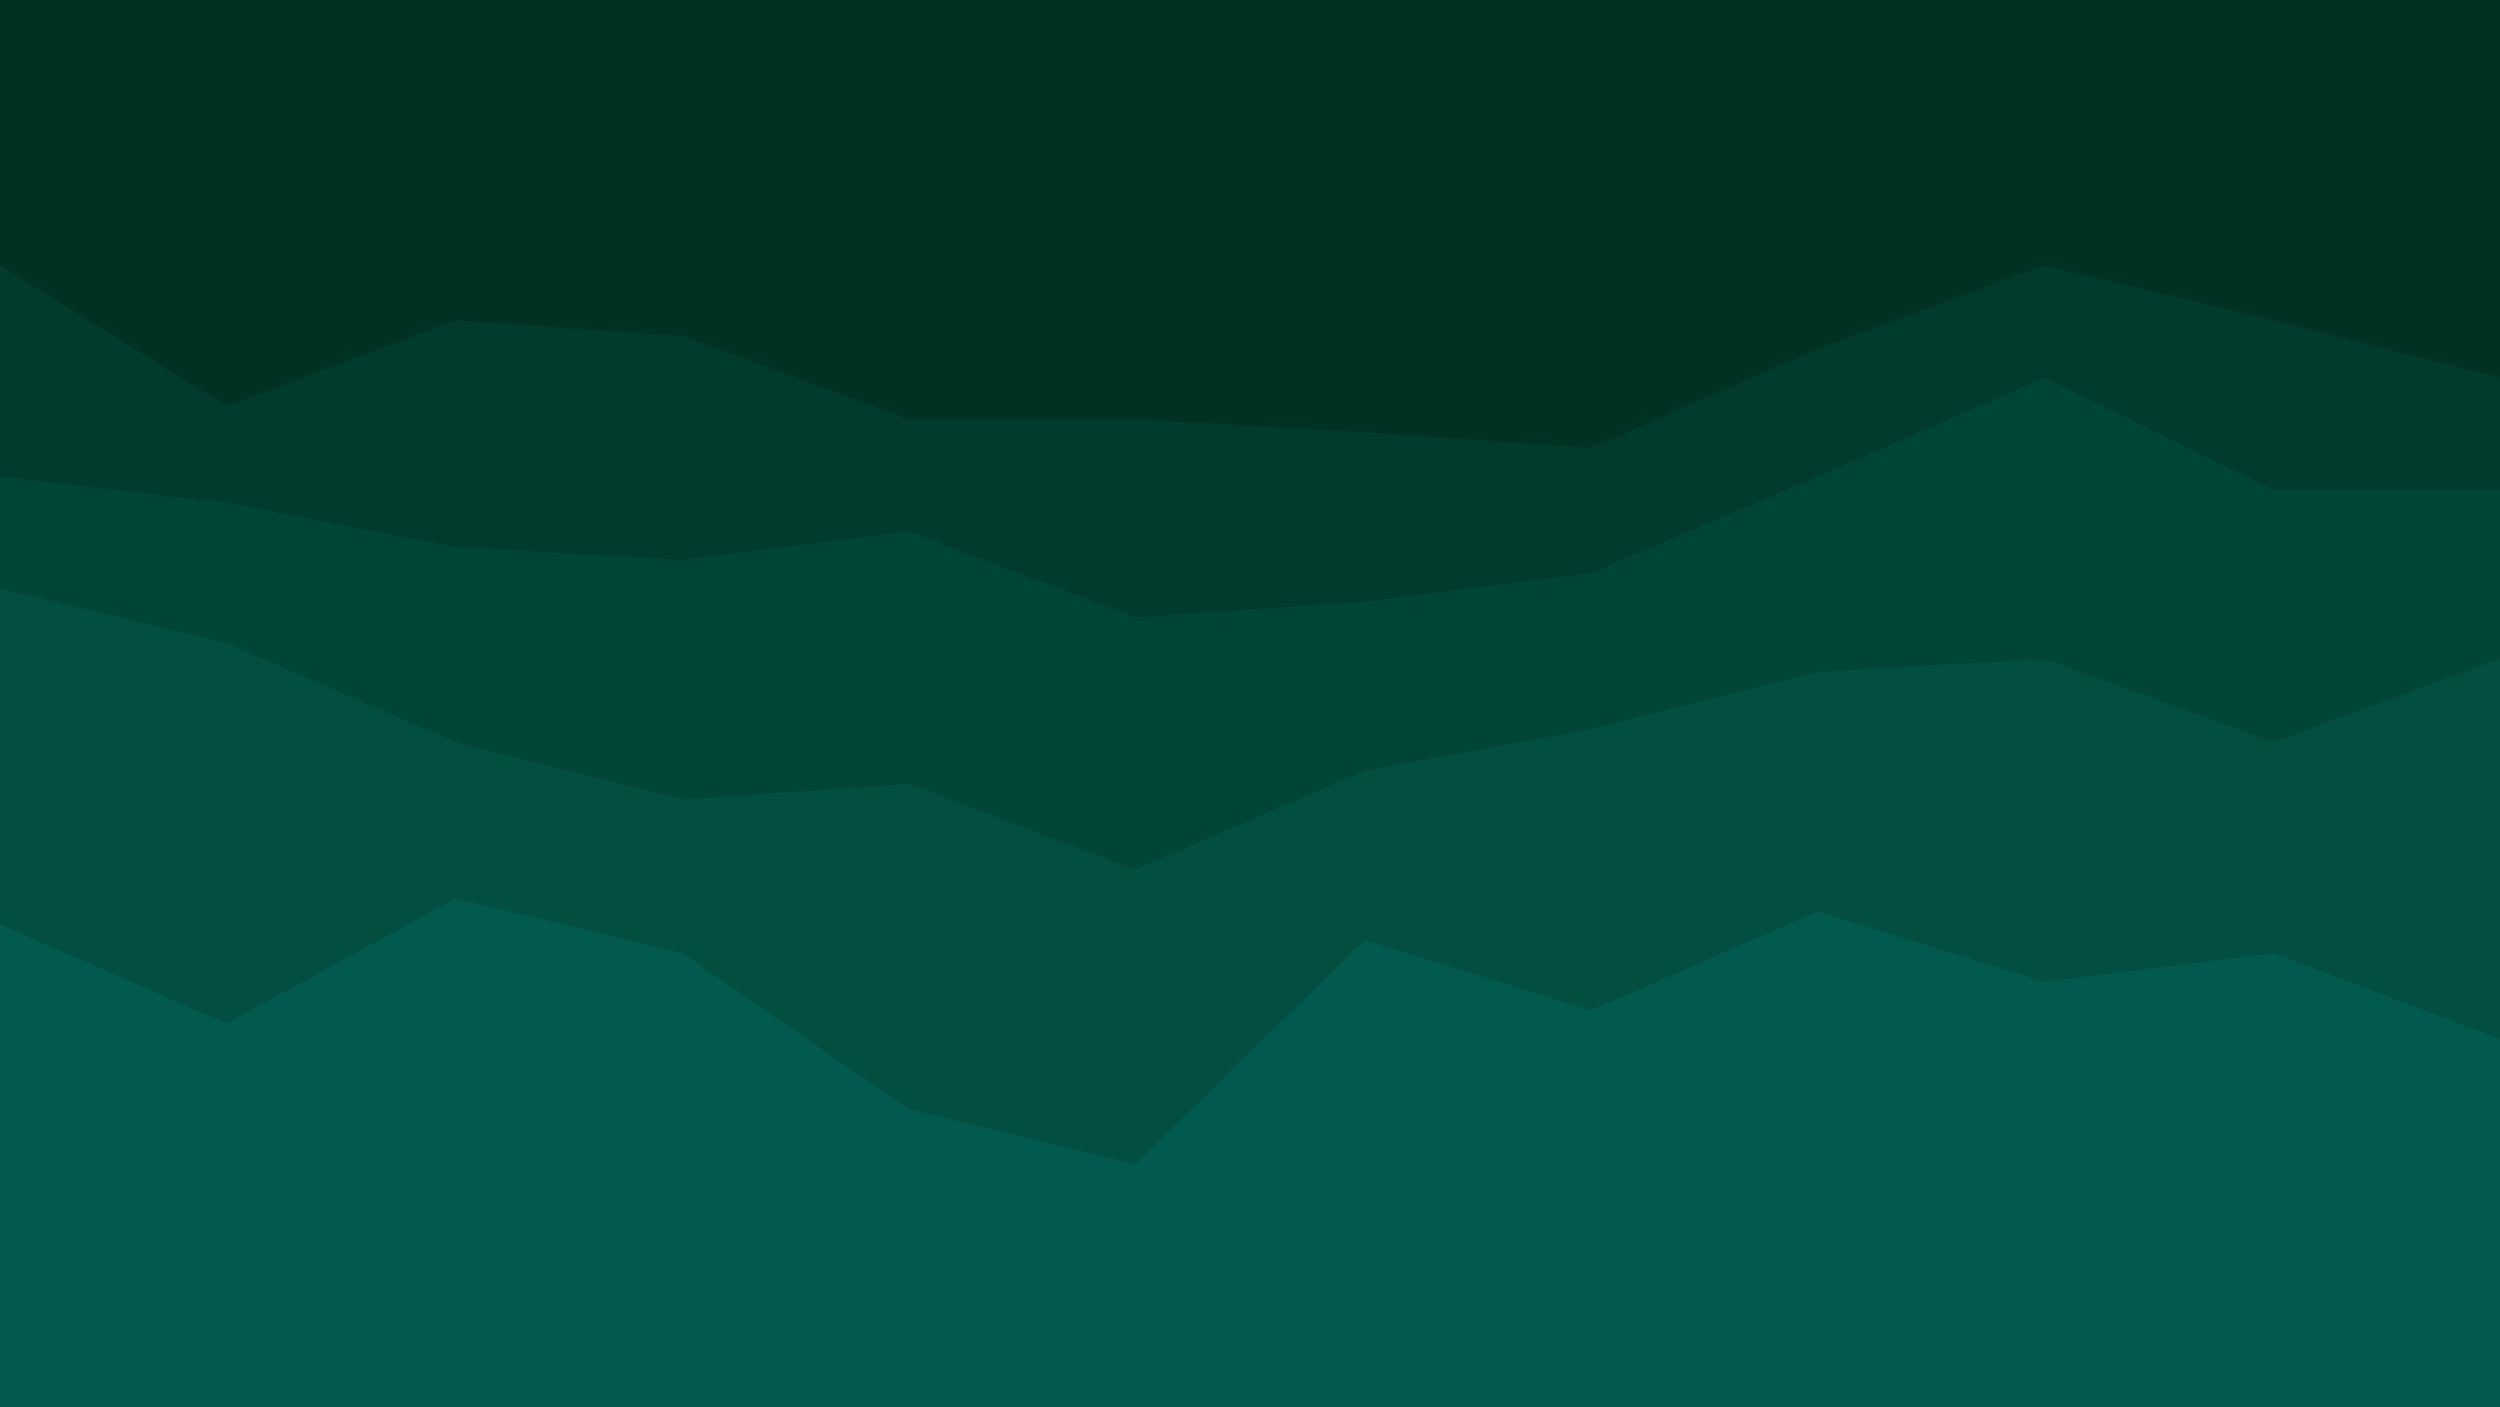
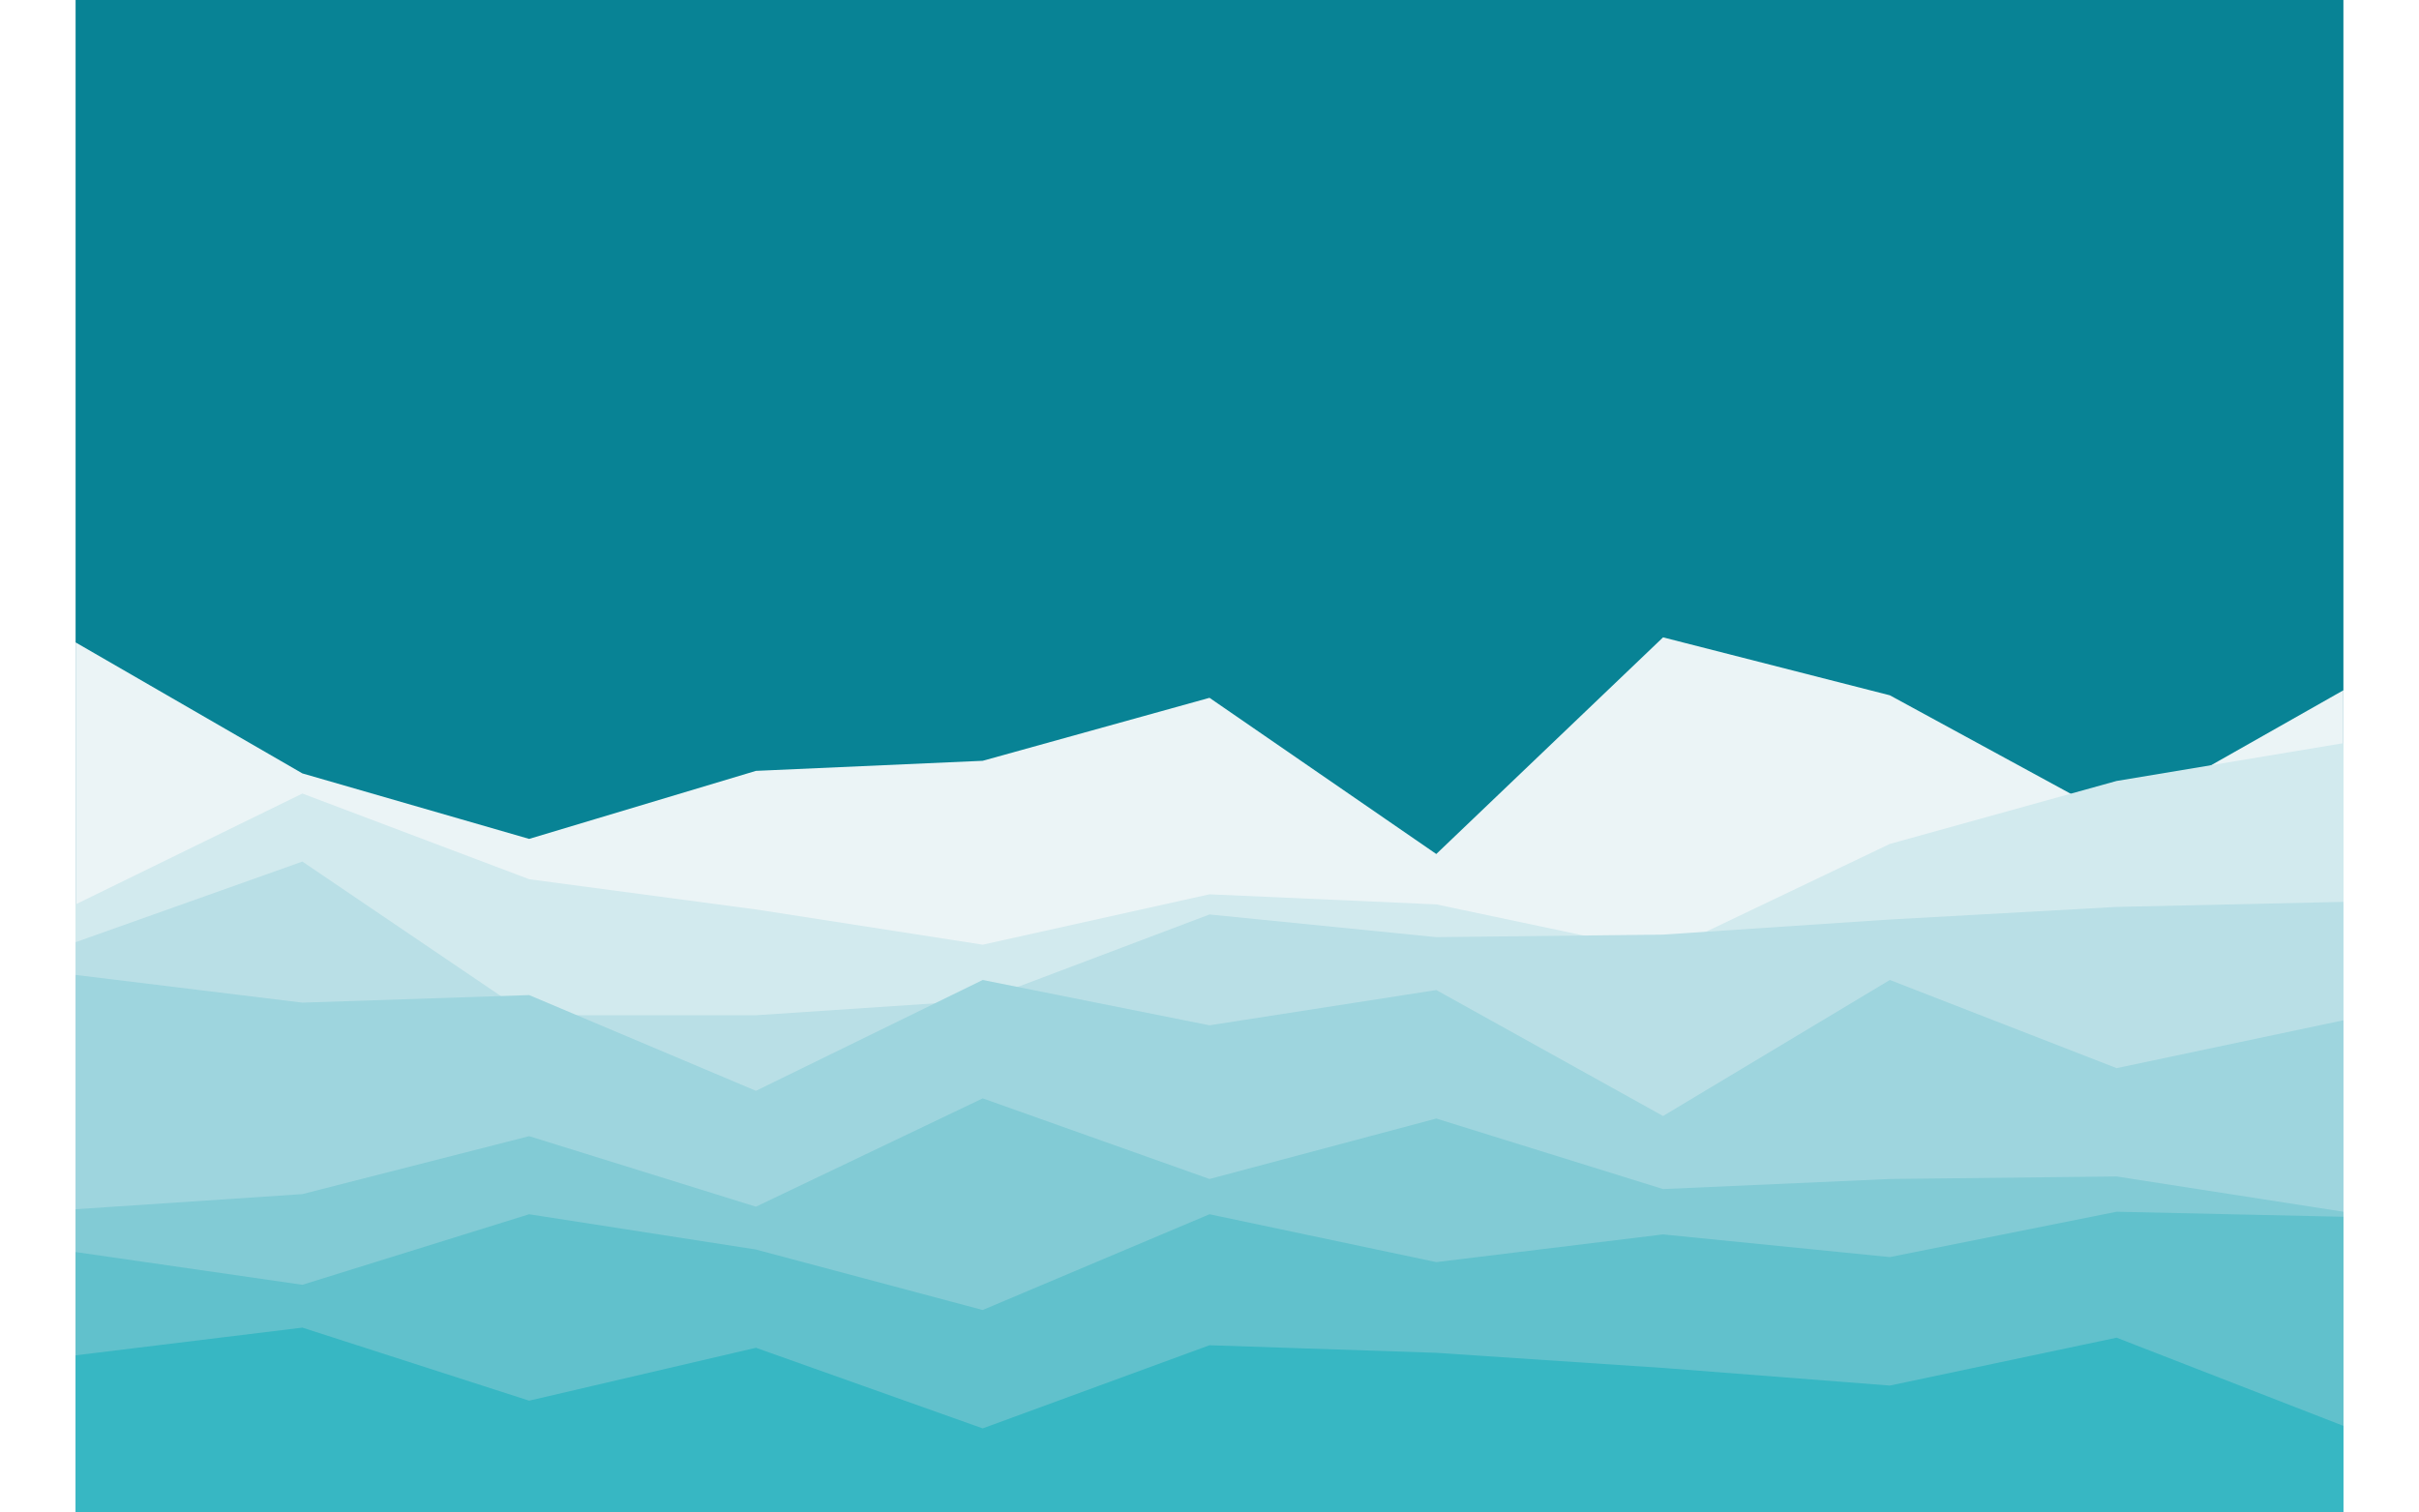
- <svg xmlns="http://www.w3.org/2000/svg" id="visual" viewBox="0 0 960 540" width="960" height="540" version="1.1">
-   <path d="M0 104L87 158L175 125L262 131L349 163L436 163L524 168L611 174L698 136L785 104L873 125L960 147L960 0L873 0L785 0L698 0L611 0L524 0L436 0L349 0L262 0L175 0L87 0L0 0Z" fill="#003223" />
-   <path d="M0 185L87 195L175 212L262 217L349 206L436 239L524 233L611 222L698 185L785 147L873 190L960 190L960 145L873 123L785 102L698 134L611 172L524 166L436 161L349 161L262 129L175 123L87 156L0 102Z" fill="#013b2d" />
-   <path d="M0 228L87 249L175 287L262 309L349 303L436 336L524 298L611 282L698 260L785 255L873 287L960 255L960 188L873 188L785 145L698 183L611 220L524 231L436 237L349 204L262 215L175 210L87 193L0 183Z" fill="#014537" />
-   <path d="M0 357L87 395L175 347L262 368L349 428L436 449L524 363L611 390L698 352L785 379L873 368L960 401L960 253L873 285L785 253L698 258L611 280L524 296L436 334L349 301L262 307L175 285L87 247L0 226Z" fill="#024f42" />
-   <path d="M0 541L87 541L175 541L262 541L349 541L436 541L524 541L611 541L698 541L785 541L873 541L960 541L960 399L873 366L785 377L698 350L611 388L524 361L436 447L349 426L262 366L175 345L87 393L0 355Z" fill="#02594e" />
+ <svg xmlns="http://www.w3.org/2000/svg" id="visual" viewBox="0 0 900 600" width="960" height="600" version="1.1">
+   <rect x="0" y="0" width="900" height="600" fill="#088395" />
+   <path d="M0 255L90 307L180 333L270 306L360 302L450 277L540 339L630 253L720 276L810 325L900 274L900 601L810 601L720 601L630 601L540 601L450 601L360 601L270 601L180 601L90 601L0 601Z" fill="#ebf4f6" />
+   <path d="M0 359L90 315L180 349L270 361L360 375L450 355L540 359L630 378L720 335L810 310L900 295L900 601L810 601L720 601L630 601L540 601L450 601L360 601L270 601L180 601L90 601L0 601Z" fill="#d2eaee" />
+   <path d="M0 374L90 342L180 403L270 403L360 397L450 363L540 372L630 371L720 365L810 360L900 358L900 601L810 601L720 601L630 601L540 601L450 601L360 601L270 601L180 601L90 601L0 601Z" fill="#b9dfe6" />
+   <path d="M0 387L90 398L180 395L270 433L360 389L450 407L540 393L630 443L720 389L810 424L900 405L900 601L810 601L720 601L630 601L540 601L450 601L360 601L270 601L180 601L90 601L0 601Z" fill="#9ed5de" />
+   <path d="M0 480L90 474L180 451L270 479L360 436L450 468L540 444L630 472L720 468L810 467L900 481L900 601L810 601L720 601L630 601L540 601L450 601L360 601L270 601L180 601L90 601L0 601Z" fill="#82cbd5" />
+   <path d="M0 497L90 510L180 482L270 496L360 520L450 482L540 501L630 490L720 499L810 481L900 483L900 601L810 601L720 601L630 601L540 601L450 601L360 601L270 601L180 601L90 601L0 601Z" fill="#61c1cc" />
+   <path d="M0 538L90 527L180 556L270 535L360 567L450 534L540 537L630 543L720 550L810 531L900 566L900 601L810 601L720 601L630 601L540 601L450 601L360 601L270 601L180 601L90 601L0 601Z" fill="#37b7c3" />
</svg>
